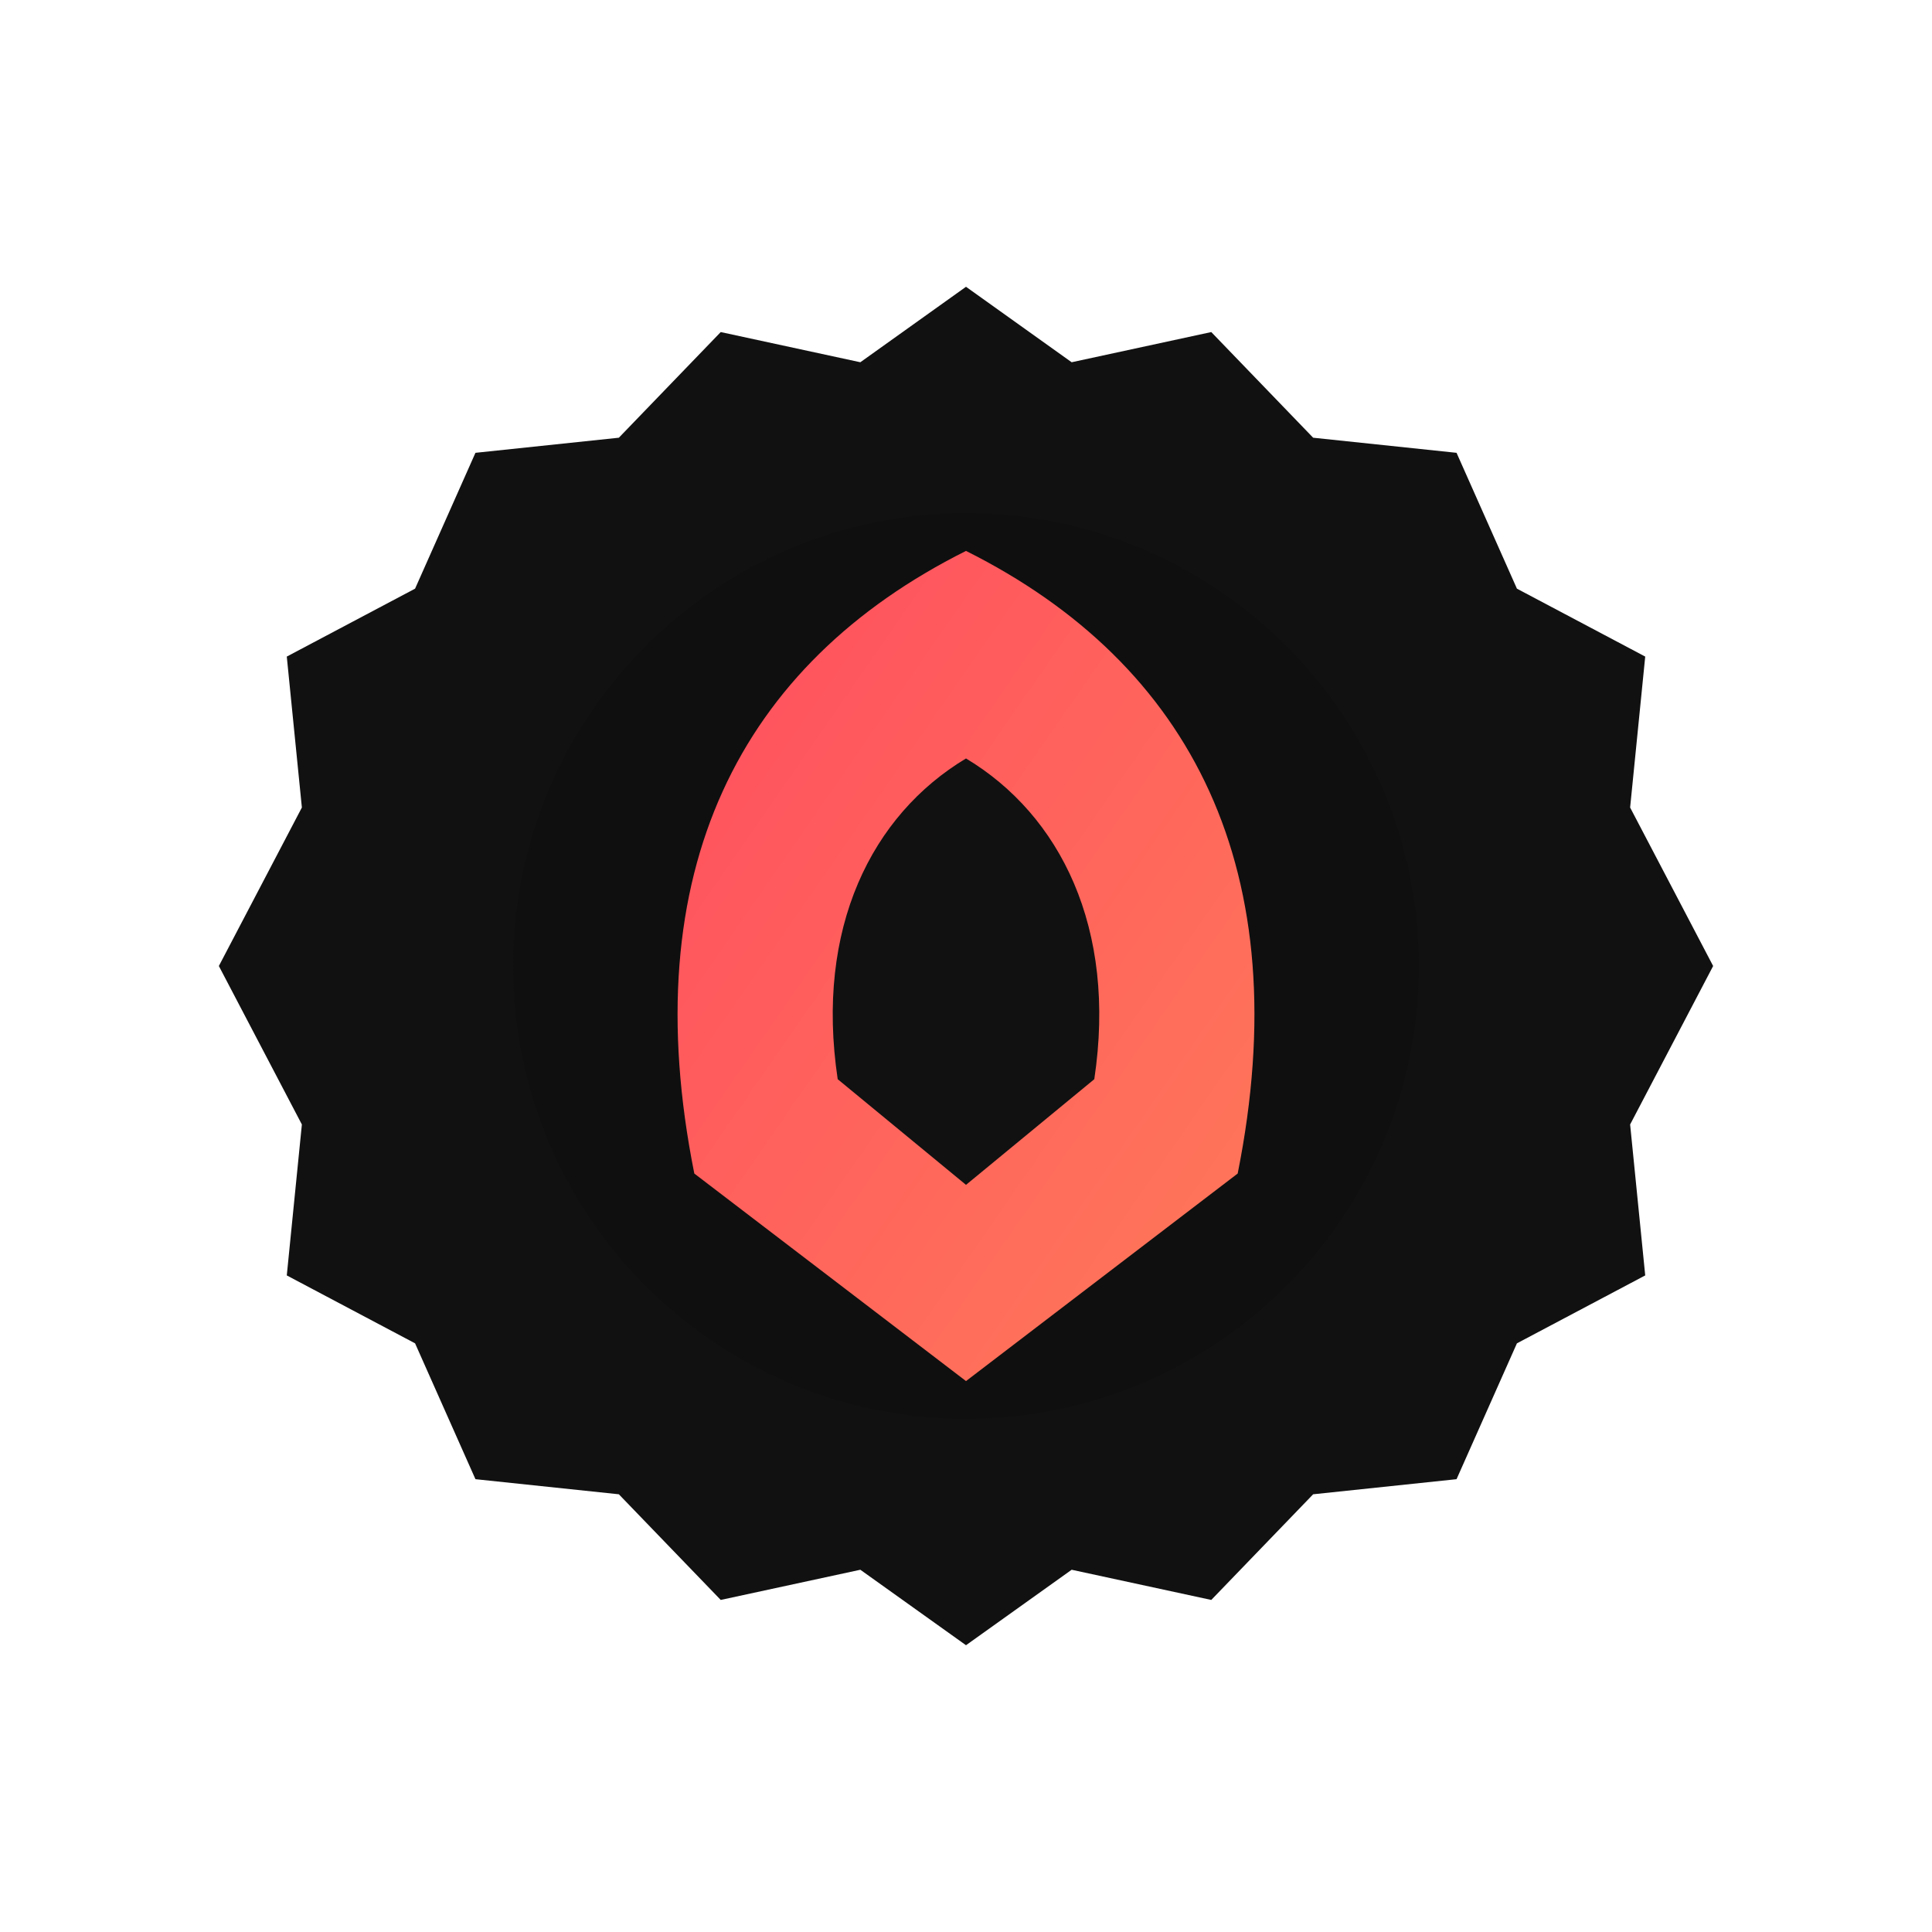
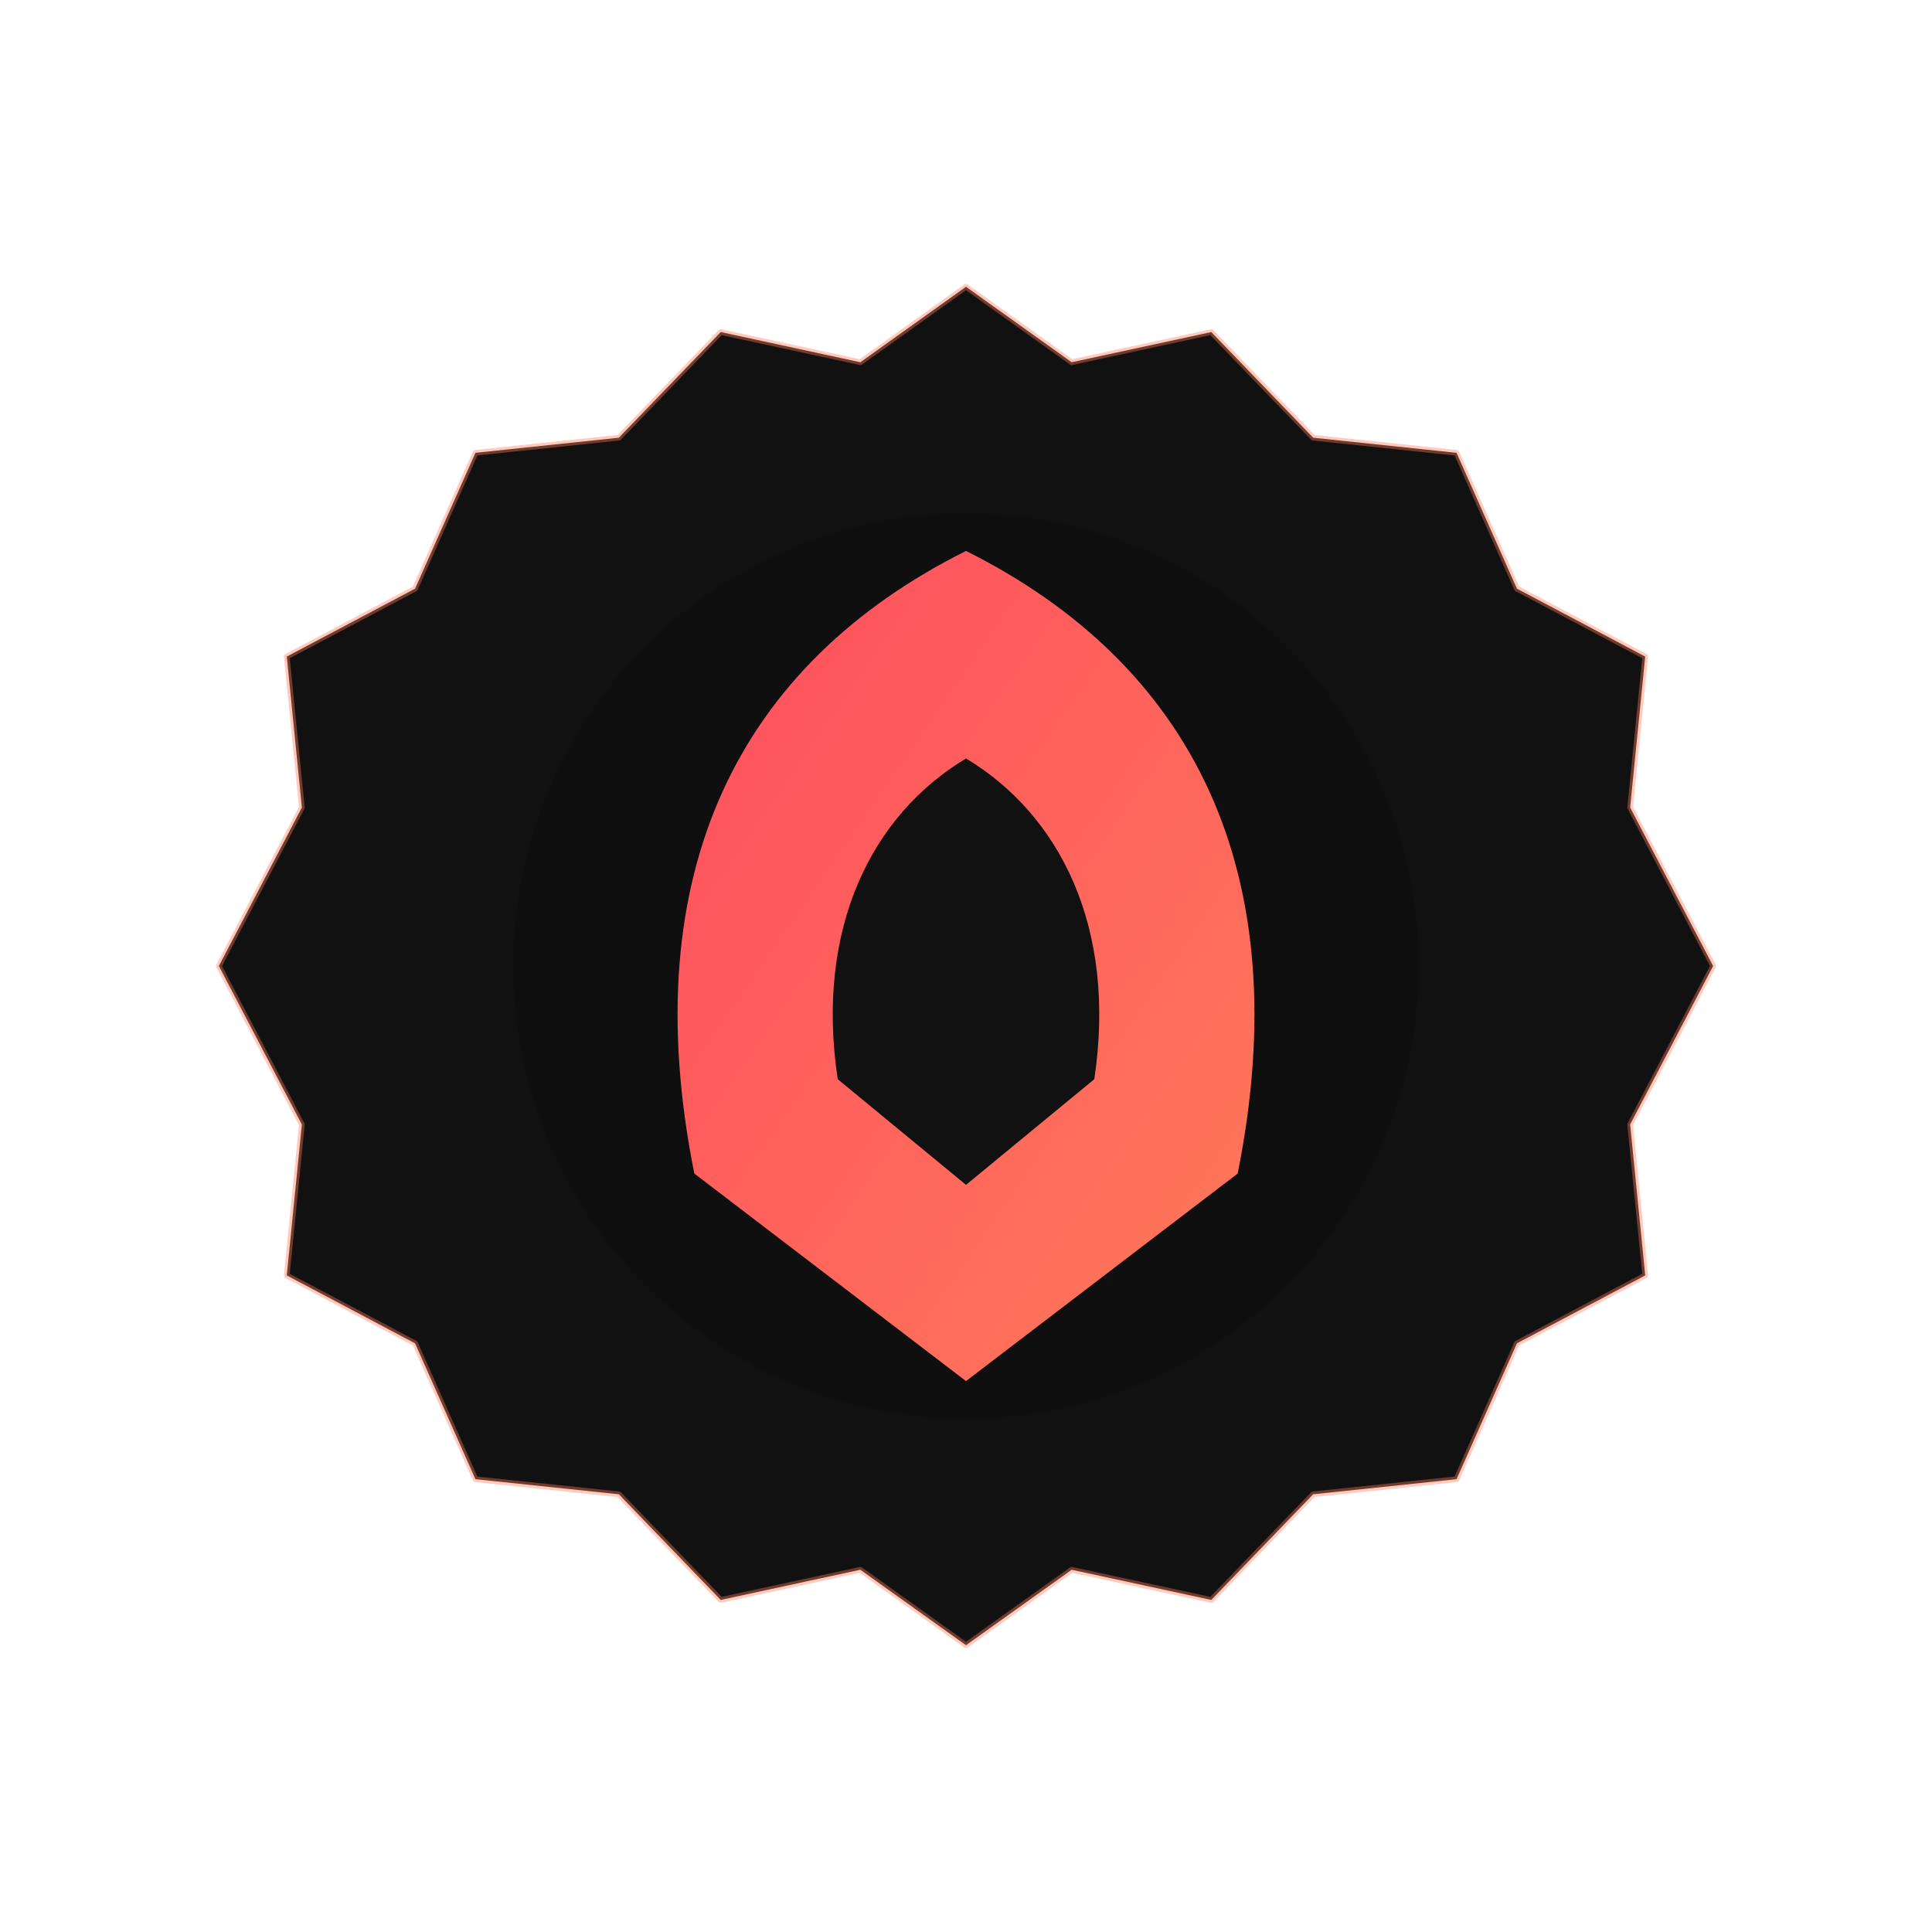
<svg xmlns="http://www.w3.org/2000/svg" viewBox="0 0 512 512">
  <defs>
    <linearGradient id="grad" x1="0%" y1="0%" x2="100%" y2="100%">
      <stop offset="0%" stop-color="#ff4d5f" />
      <stop offset="100%" stop-color="#ff7a59" />
    </linearGradient>
  </defs>
  <g transform="translate(256,256)">
-     <path d="   M0,-180   L28,-160 L65,-168 L92,-140 L130,-136   L146,-100 L180,-82 L176,-42 L198,0   L176,42 L180,82 L146,100 L130,136   L92,140 L65,168 L28,160 L0,180   L-28,160 L-65,168 L-92,140 L-130,136   L-146,100 L-180,82 L-176,42 L-198,0   L-176,-42 L-180,-82 L-146,-100 L-130,-136   L-92,-140 L-65,-168 L-28,-160 Z" fill="#111111" />
+     <path d="   M0,-180   L28,-160 L65,-168 L92,-140 L130,-136   L146,-100 L180,-82 L176,-42 L198,0   L176,42 L180,82 L146,100 L130,136   L92,140 L65,168 L28,160 L0,180   L-28,160 L-65,168 L-92,140 L-130,136   L-146,100 L-180,82 L-176,42 L-198,0   L-176,-42 L-180,-82 L-146,-100 L-130,-136   L-92,-140 L-65,-168 L-28,-160 Z" fill="#111111" stroke="#ff7a59" stroke-width="1.5" stroke-opacity="0.4" stroke-linejoin="round" />
    <circle r="120" fill="#0f0f0f" />
    <path d="M0,-110            C60,-80 88,-25 72,55            L0,110            L-72,55            C-88,-25 -60,-80 0,-110Z" fill="url(#grad)" />
    <path d="M0,-55            C25,-40 40,-10 34,30            L0,58            L-34,30            C-40,-10 -25,-40 0,-55Z" fill="#111111" />
  </g>
</svg>
